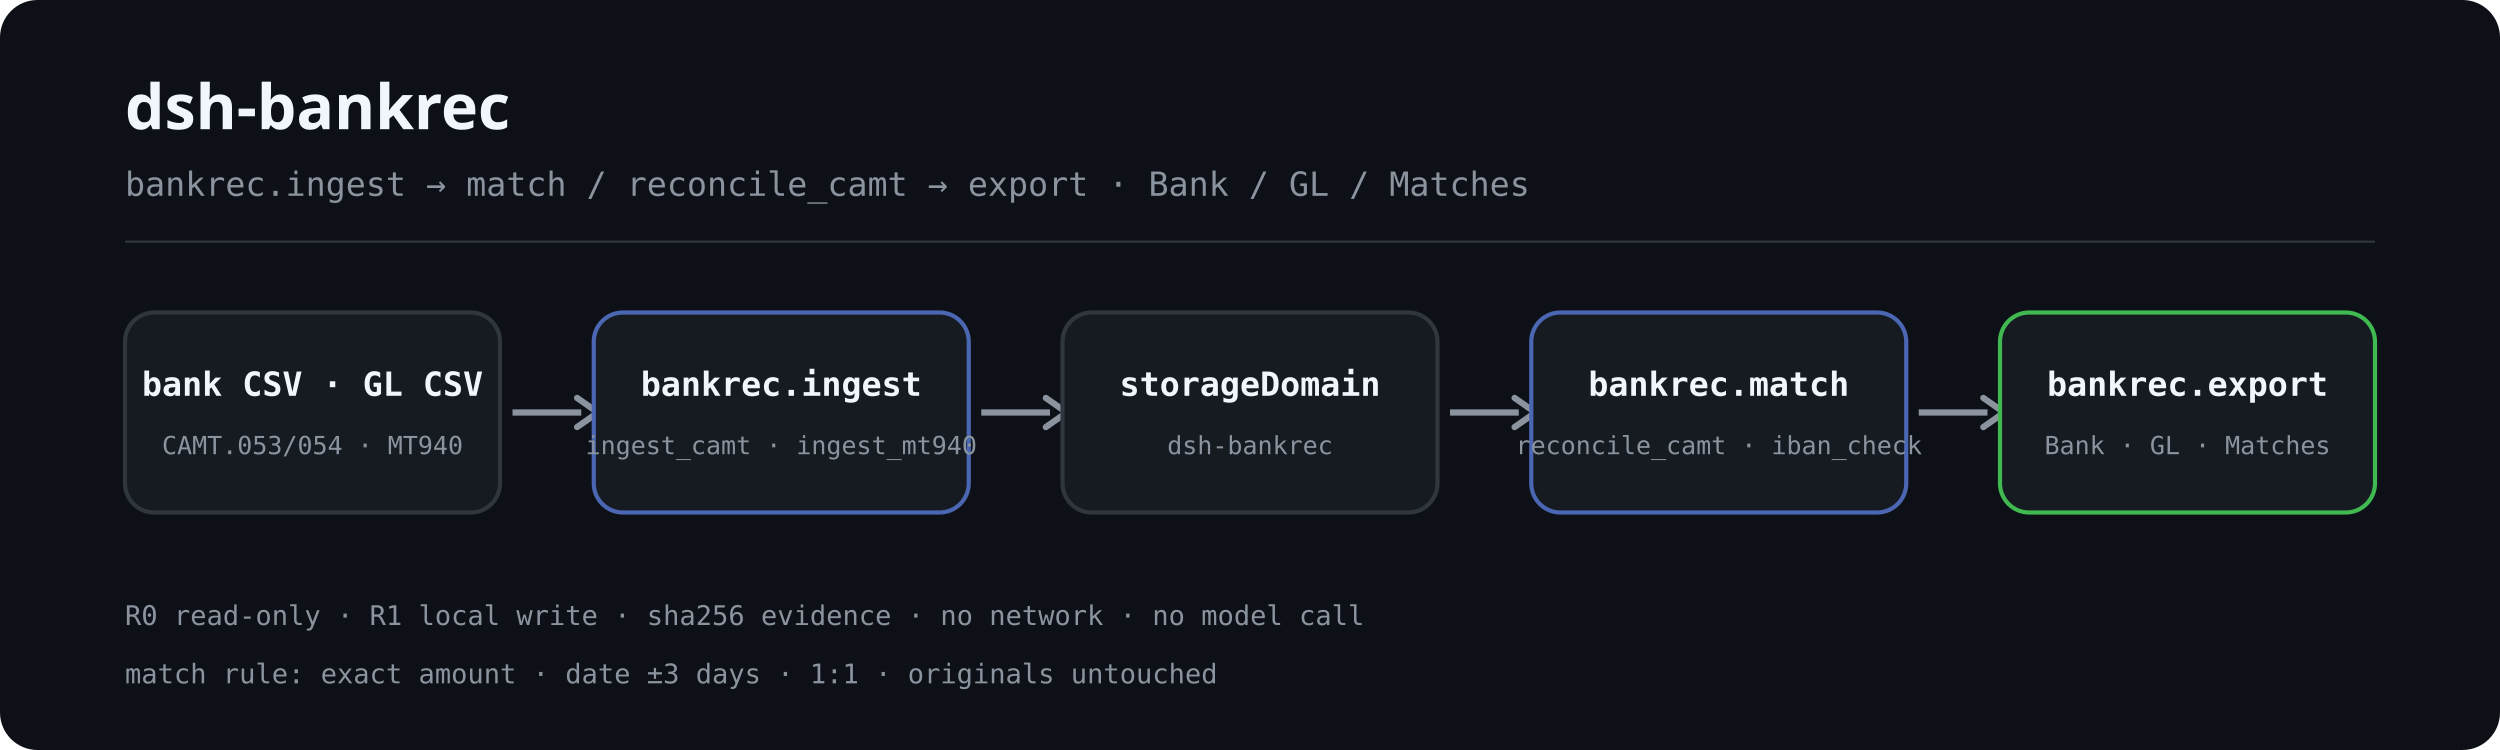
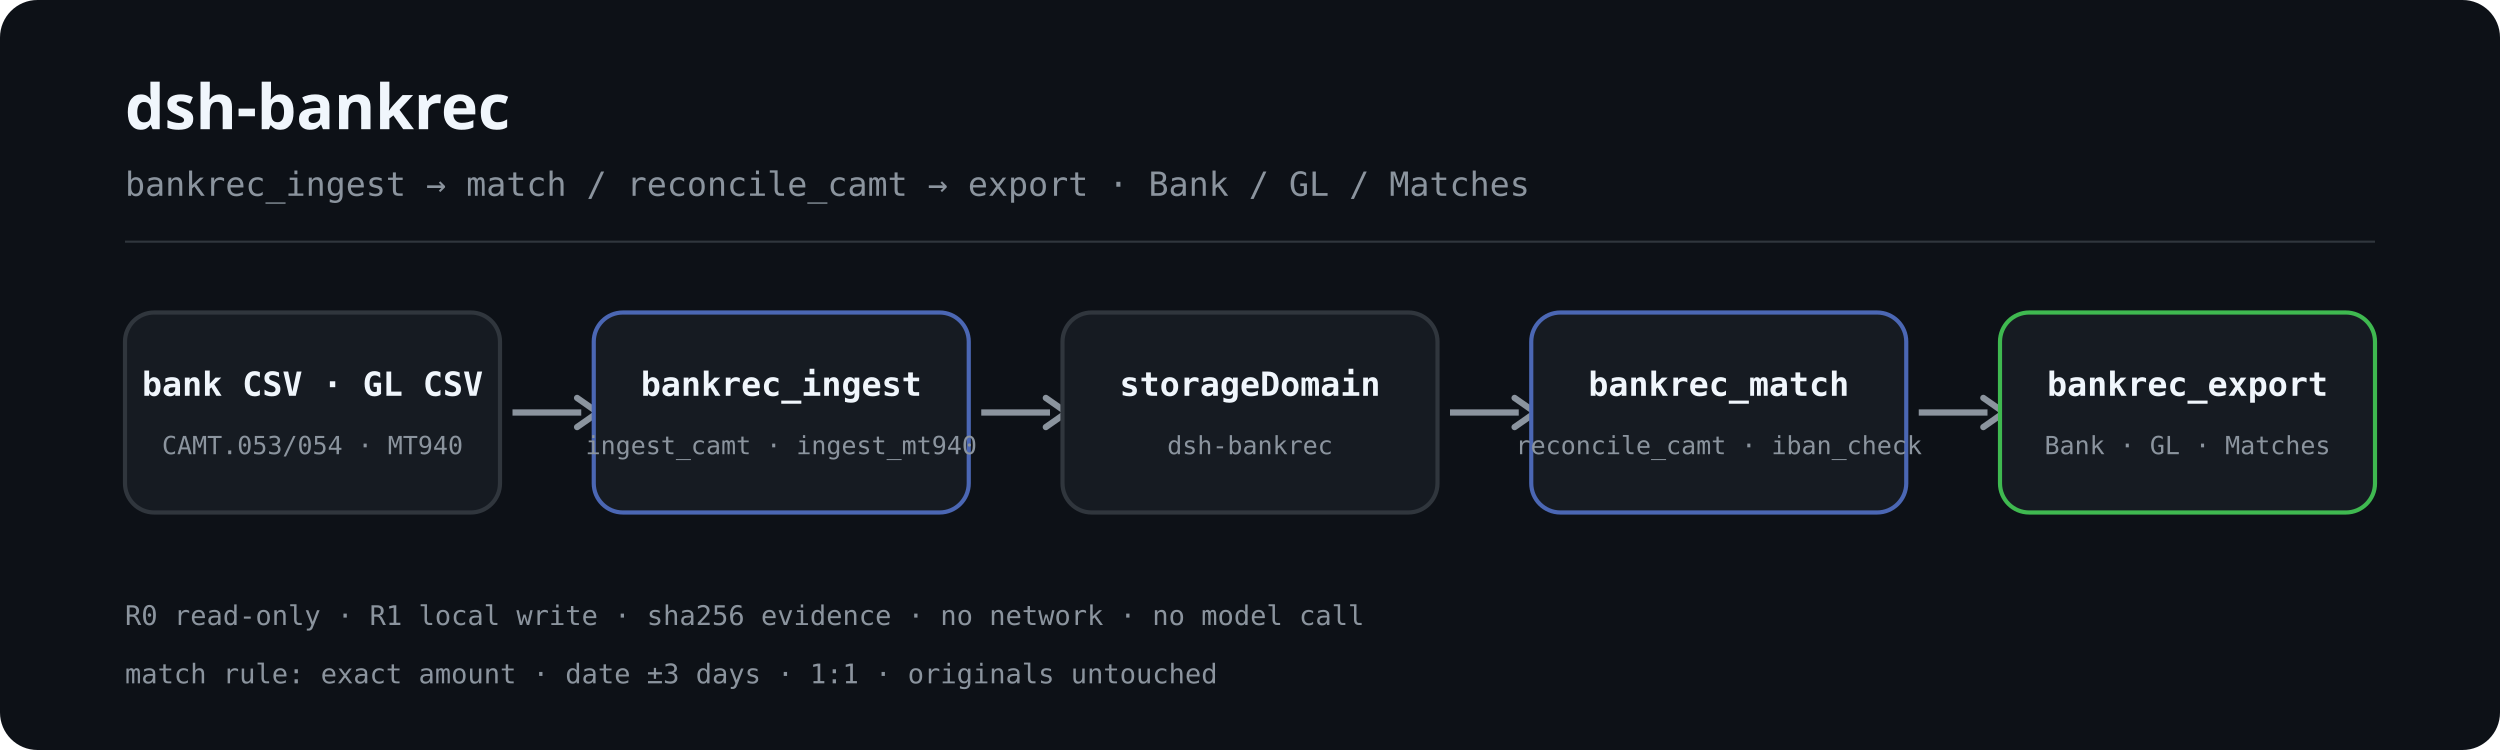
<svg xmlns="http://www.w3.org/2000/svg" width="1200" height="360" viewBox="0 0 1200 360" role="img" aria-label="dsh-bankrec data flow">
  <rect width="1200" height="360" rx="18" fill="#0d1117" />
  <text x="60" y="62" fill="#f0f6fc" font-family="ui-sans-serif,system-ui,sans-serif" font-size="30" font-weight="700">dsh-bankrec</text>
-   <text x="60" y="94" fill="#8b949e" font-family="ui-monospace,monospace" font-size="16">bankrec.ingest → match / reconcile_camt → export · Bank / GL / Matches</text>
+   <text x="60" y="94" fill="#8b949e" font-family="ui-monospace,monospace" font-size="16">bankrec_ingest → match / reconcile_camt → export · Bank / GL / Matches</text>
  <line x1="60" y1="116" x2="1140" y2="116" stroke="#30363d" />
  <rect x="60" y="150" width="180" height="96" rx="14" fill="#161b22" stroke="#30363d" stroke-width="2" />
  <text x="150" y="190" fill="#f0f6fc" text-anchor="middle" font-family="ui-monospace,monospace" font-size="16" font-weight="700">bank CSV · GL CSV</text>
  <text x="150" y="218" fill="#8b949e" text-anchor="middle" font-family="ui-monospace,monospace" font-size="12">CAMT.053/054 · MT940</text>
  <path d="M246 198h33" stroke="#8b949e" stroke-width="3" />
  <path d="M277 191l10 7-10 7" fill="none" stroke="#8b949e" stroke-width="3" stroke-linecap="round" stroke-linejoin="round" />
  <rect x="285" y="150" width="180" height="96" rx="14" fill="#161b22" stroke="#4B67B4" stroke-width="2" />
-   <text x="375" y="190" fill="#f0f6fc" text-anchor="middle" font-family="ui-monospace,monospace" font-size="16" font-weight="700">bankrec.ingest</text>
+   <text x="375" y="190" fill="#f0f6fc" text-anchor="middle" font-family="ui-monospace,monospace" font-size="16" font-weight="700">bankrec_ingest</text>
  <text x="375" y="218" fill="#8b949e" text-anchor="middle" font-family="ui-monospace,monospace" font-size="12">ingest_camt · ingest_mt940</text>
  <path d="M471 198h33" stroke="#8b949e" stroke-width="3" />
  <path d="M502 191l10 7-10 7" fill="none" stroke="#8b949e" stroke-width="3" stroke-linecap="round" stroke-linejoin="round" />
  <rect x="510" y="150" width="180" height="96" rx="14" fill="#161b22" stroke="#30363d" stroke-width="2" />
  <text x="600" y="190" fill="#f0f6fc" text-anchor="middle" font-family="ui-monospace,monospace" font-size="16" font-weight="700">storageDomain</text>
  <text x="600" y="218" fill="#8b949e" text-anchor="middle" font-family="ui-monospace,monospace" font-size="12">dsh-bankrec</text>
  <path d="M696 198h33" stroke="#8b949e" stroke-width="3" />
  <path d="M727 191l10 7-10 7" fill="none" stroke="#8b949e" stroke-width="3" stroke-linecap="round" stroke-linejoin="round" />
  <rect x="735" y="150" width="180" height="96" rx="14" fill="#161b22" stroke="#4B67B4" stroke-width="2" />
-   <text x="825" y="190" fill="#f0f6fc" text-anchor="middle" font-family="ui-monospace,monospace" font-size="16" font-weight="700">bankrec.match</text>
+   <text x="825" y="190" fill="#f0f6fc" text-anchor="middle" font-family="ui-monospace,monospace" font-size="16" font-weight="700">bankrec_match</text>
  <text x="825" y="218" fill="#8b949e" text-anchor="middle" font-family="ui-monospace,monospace" font-size="12">reconcile_camt · iban_check</text>
  <path d="M921 198h33" stroke="#8b949e" stroke-width="3" />
  <path d="M952 191l10 7-10 7" fill="none" stroke="#8b949e" stroke-width="3" stroke-linecap="round" stroke-linejoin="round" />
  <rect x="960" y="150" width="180" height="96" rx="14" fill="#161b22" stroke="#3fb950" stroke-width="2" />
-   <text x="1050" y="190" fill="#f0f6fc" text-anchor="middle" font-family="ui-monospace,monospace" font-size="16" font-weight="700">bankrec.export</text>
+   <text x="1050" y="190" fill="#f0f6fc" text-anchor="middle" font-family="ui-monospace,monospace" font-size="16" font-weight="700">bankrec_export</text>
  <text x="1050" y="218" fill="#8b949e" text-anchor="middle" font-family="ui-monospace,monospace" font-size="12">Bank · GL · Matches</text>
  <text x="60" y="300" fill="#8b949e" font-family="ui-monospace,monospace" font-size="13">R0 read-only · R1 local write · sha256 evidence · no network · no model call</text>
  <text x="60" y="328" fill="#8b949e" font-family="ui-monospace,monospace" font-size="13">match rule: exact amount · date ±3 days · 1:1 · originals untouched</text>
</svg>
